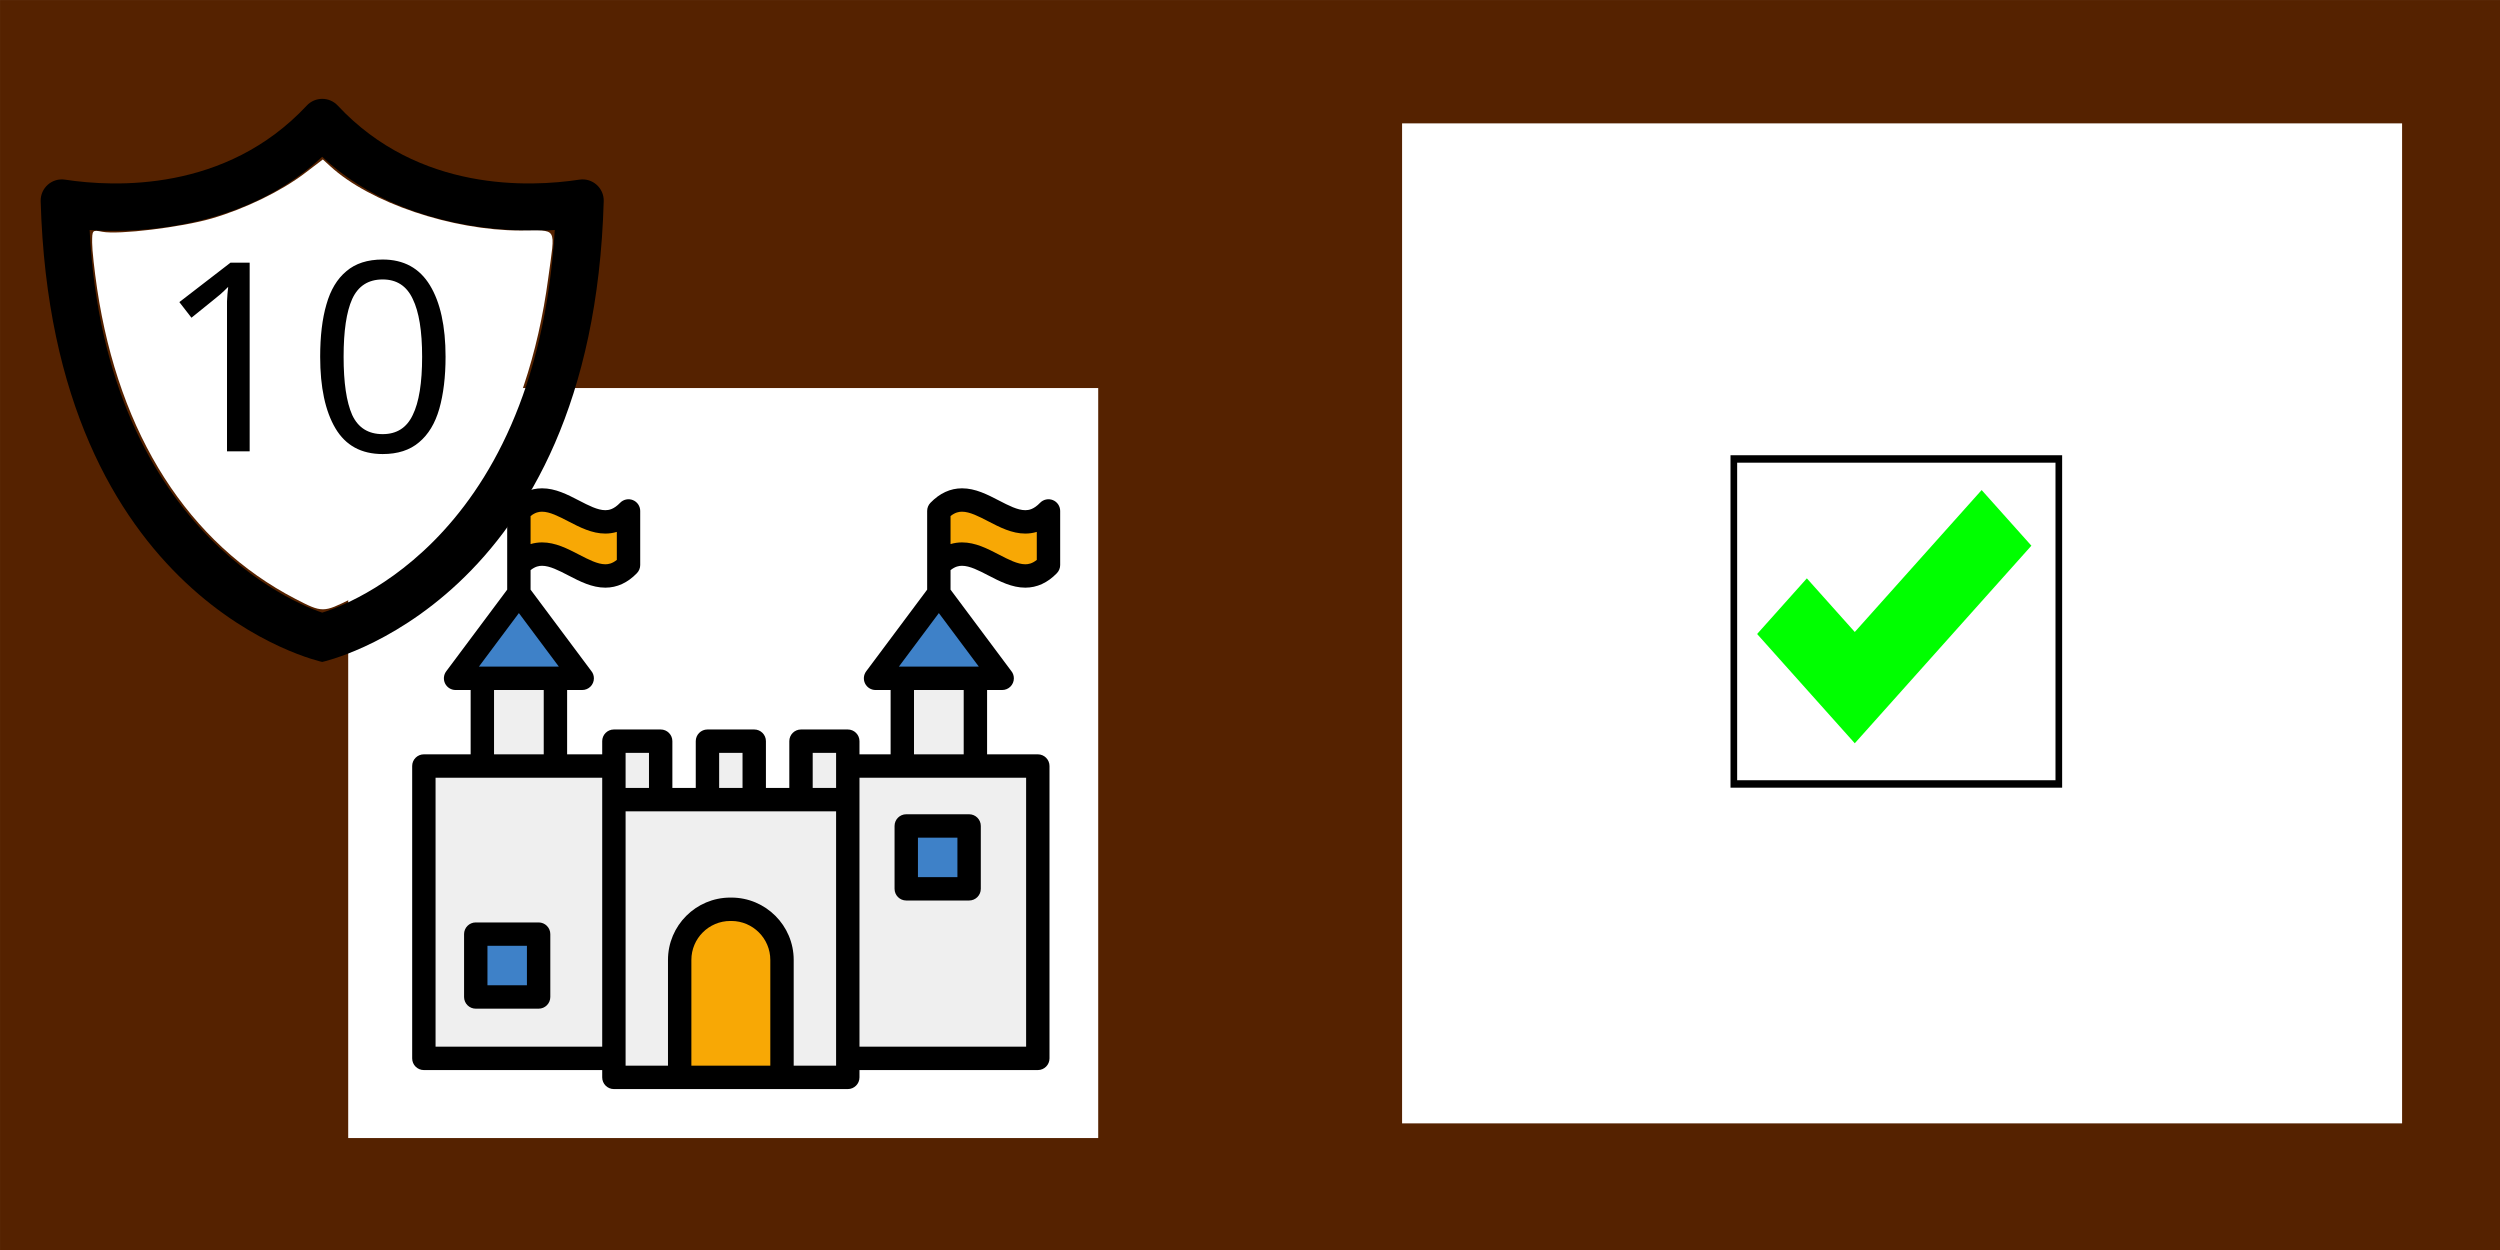
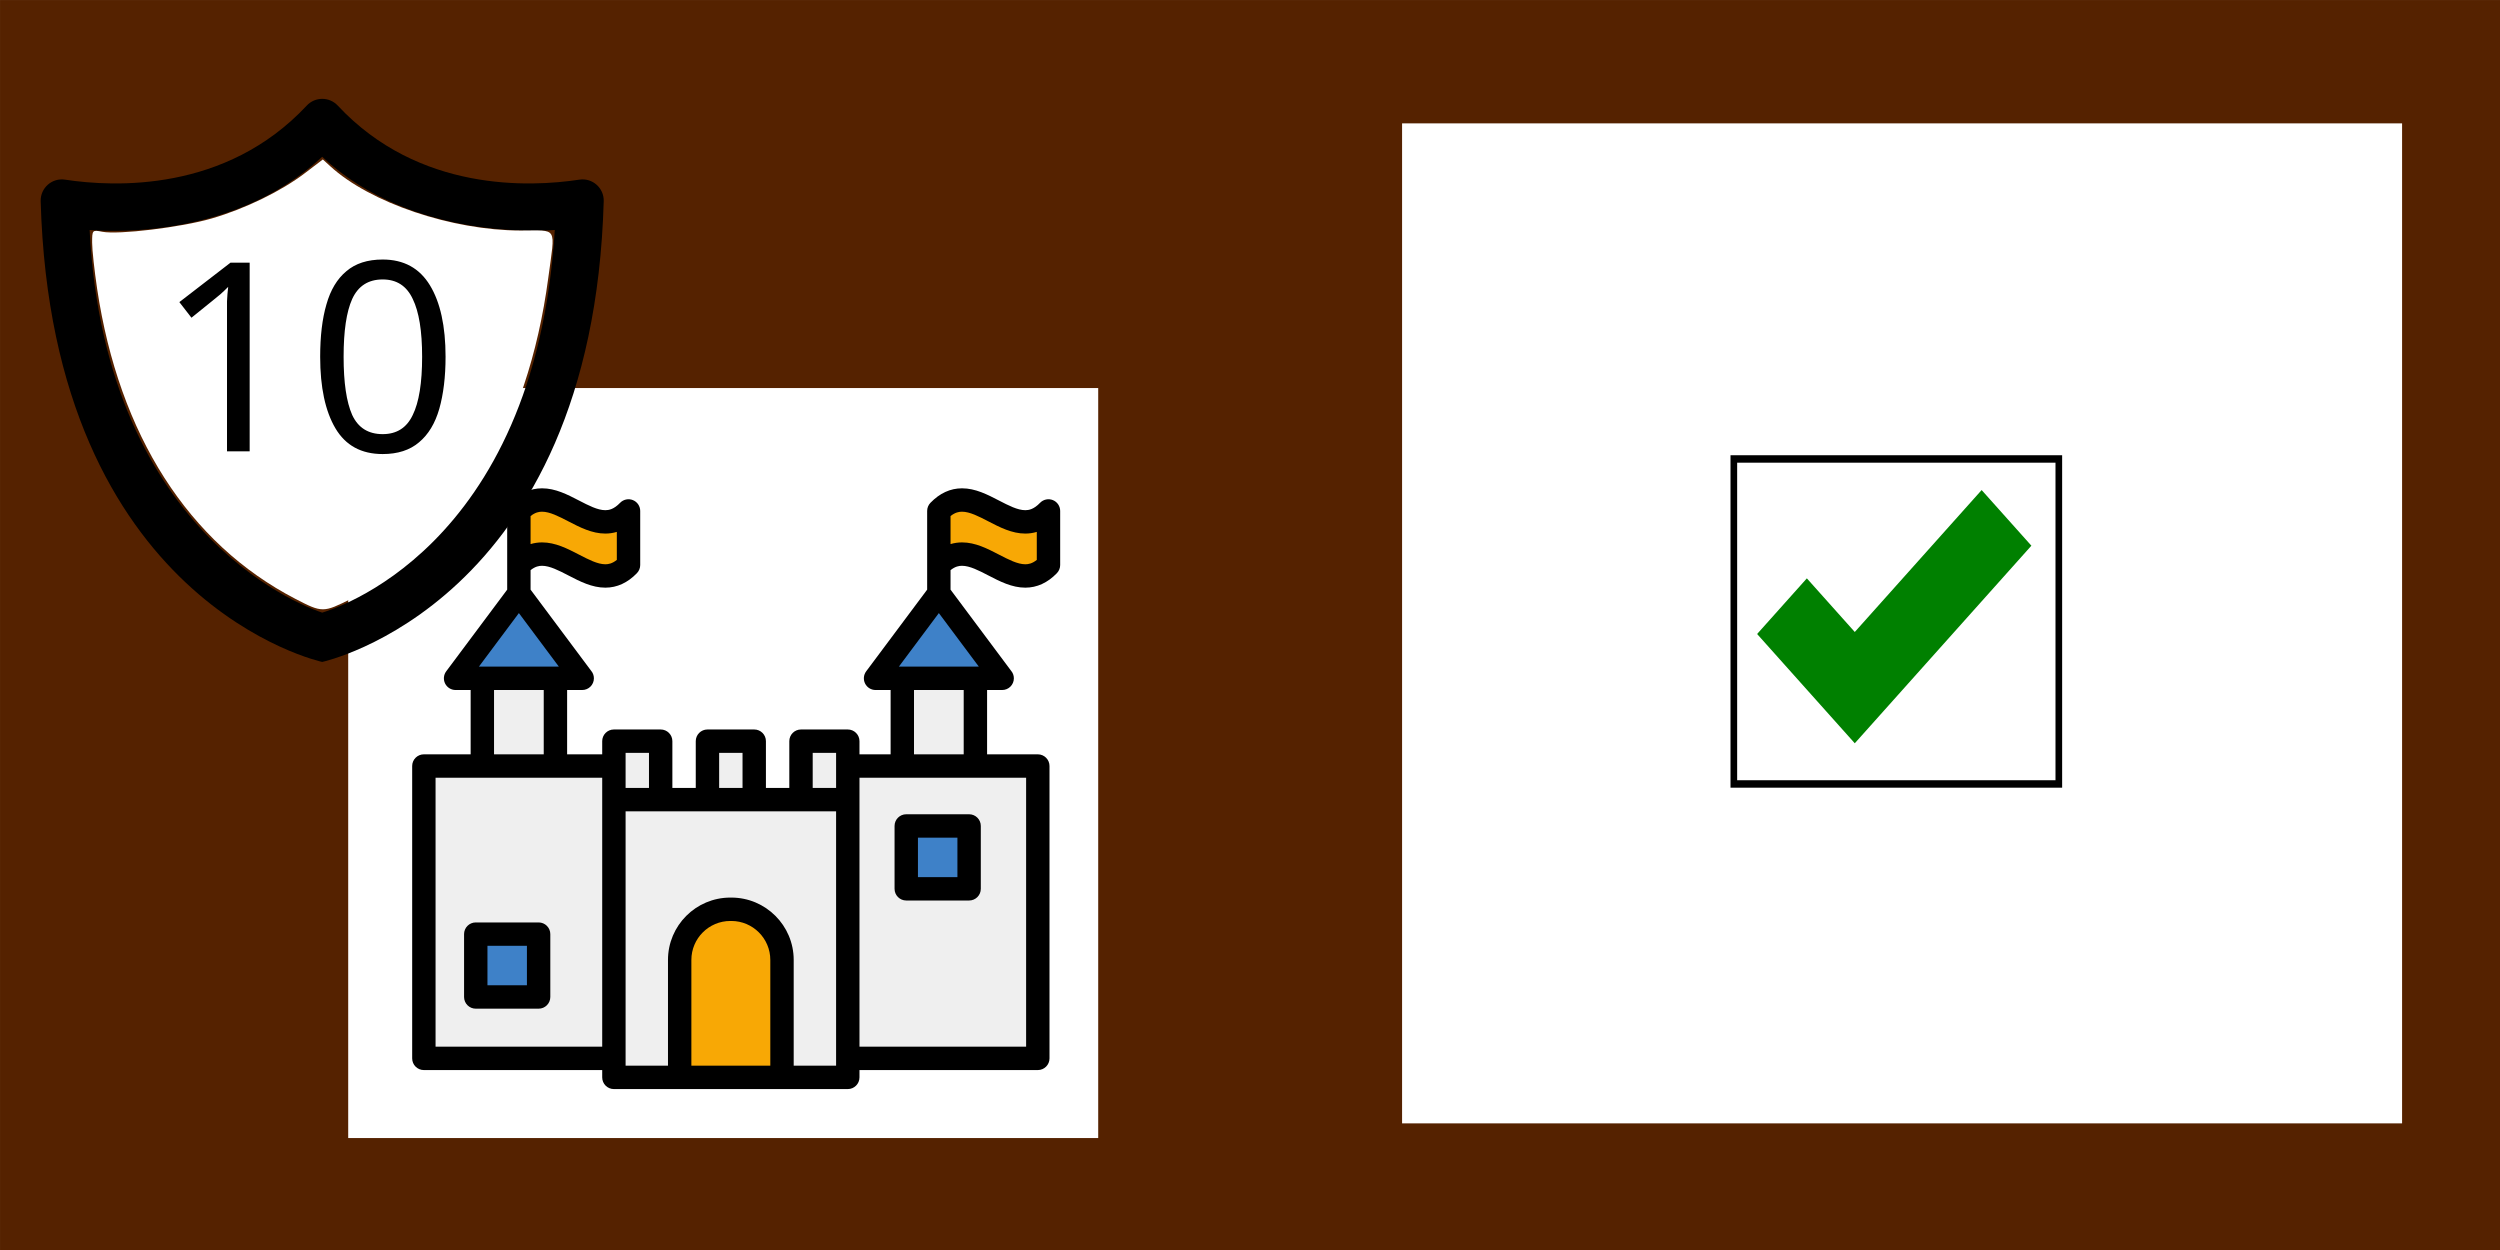
<svg xmlns="http://www.w3.org/2000/svg" viewBox="0 0 100 50" version="1.1" id="svg8">
  <defs id="defs2" />
  <g id="layer1" transform="translate(-15.76167,-6.75917)">
    <g id="g31" transform="matrix(1.403254,0,0,2.041733,-41.71221,-146.0861)" style="fill:#552200">
      <rect style="fill:#552200;stroke-width:0.188" id="rect26" width="71.263" height="24.489" x="40.958" y="74.861" />
    </g>
    <rect style="fill:#ffffff;stroke-width:0.265" id="rect964" width="40" height="40" x="71.845" y="11.694" />
    <g id="g4177" transform="matrix(1.161913,0,0,1.3,34.41719,-20.08087)">
      <rect style="fill:#ffffff;stroke:#000000;stroke-width:0.229;stroke-miterlimit:4;stroke-dasharray:none;stroke-opacity:1" id="rect321-6-0" width="11.188" height="10" x="43.633" y="34.768" />
      <g id="g4169">
        <g id="g4163">
-           <g id="g581-36" style="fill:#00ff00" transform="matrix(0.01905787,0,0,0.01905787,44.43452,34.89956)">
-             <g id="g579-1" style="fill:#00ff00">
-               <polygon points="176.428,452.131 266.266,362.293 495.426,133.133 405.584,43.295 176.428,272.452 89.84,185.865 0,275.706 86.588,362.293 " id="polygon577-0" style="fill:#00ff00" />
+           <g id="g581-36" style="fill:#008000" transform="matrix(0.01905787,0,0,0.01905787,44.43452,34.89956)">
+             <g id="g579-1" style="fill:#008000">
+               <polygon points="176.428,452.131 266.266,362.293 495.426,133.133 405.584,43.295 176.428,272.452 89.84,185.865 0,275.706 86.588,362.293 " id="polygon577-0" style="fill:#008000" />
            </g>
          </g>
        </g>
      </g>
    </g>
    <rect style="fill:#ffffff;stroke-width:0.265" id="rect970" width="30" height="30" x="29.69" y="22.281" />
    <g id="g1516" transform="translate(-1.040828,-9.250455)">
      <g id="g71" transform="translate(1.060025,4.298518)">
        <g id="g419" transform="matrix(0.04596369,0,0,0.04596369,16.86357,15.1608)">
          <g id="g417">
            <path d="m 256,458.1 c -5.9,-2 -188.4,-60.9 -202.4,-333 7,0.5 122.3,11.2 202.4,-63.7 78.9,73.8 195.4,64.1 202.4,63.7 -17.2,280.2 -196.5,331 -202.4,333 z M 479.7,81.3 C 437,87.8 340,92.3 269.6,16.9 262.3,9 249.8,9 242.5,16.9 172,92.3 75,87.8 32.3,81.3 20.9,79.5 10.7,88.5 11,100 c 9.9,350.5 245,401 245,401 0,0 235.1,-50.4 245,-401 0.3,-11.5 -9.9,-20.5 -21.3,-18.7 z" id="path415" />
          </g>
        </g>
        <path style="fill:#ffffff;stroke-width:0.134" d="m 27.561,35.667 c -4.275,-2.214 -7.056,-6.559 -7.932,-12.395 -0.11,-0.735 -0.201,-1.569 -0.201,-1.854 -7.68e-4,-0.505 0.009,-0.516 0.403,-0.437 0.64,0.128 3.158,-0.176 4.374,-0.529 1.342,-0.389 2.789,-1.094 3.745,-1.824 l 0.706,-0.539 0.297,0.272 c 1.594,1.462 4.869,2.568 7.613,2.571 1.509,0.002 1.388,-0.206 1.108,1.891 -0.819,6.15 -3.611,10.694 -7.89,12.842 -1.109,0.557 -1.152,0.557 -2.223,0.002 z" id="path476" />
      </g>
      <text xml:space="preserve" style="font-style:normal;font-weight:normal;font-size:10.583px;line-height:1.25;font-family:sans-serif;fill:#000000;fill-opacity:1;stroke:none;stroke-width:0.265" x="23.041" y="34.062" id="text1772">
        <tspan id="tspan1770" x="23.041" y="34.062" style="stroke-width:0.265">10</tspan>
      </text>
    </g>
    <g id="g1193" transform="matrix(0.05847065,0,0,0.05847065,32.2487,25.34699)">
      <path style="fill:#f8a805" d="m 137.7,38.308 c -1.793,0.538 -3.66,0.812 -5.55,0.812 -7.21,0 -14.212,-3.628 -21.649,-7.482 L 110.41,31.591 C 103.016,27.77 96.033,24.16 88.849,24.16 c -4.662,0 -8.863,1.548 -12.846,4.733 L 73,31.294 V 65.07 l 10.305,-3.099 c 1.789,-0.538 3.655,-0.812 5.544,-0.812 7.211,0 14.225,3.635 21.702,7.51 7.402,3.831 14.395,7.45 21.599,7.45 4.649,0 8.848,-1.545 12.836,-4.723 L 148,68.995 v -33.78 z" id="path1155" />
      <polygon style="fill:#3e81c8" points="73.001,88.137 29.693,146.14 116.294,146.14 " id="polygon1157" />
      <rect x="48" y="146.14" style="fill:#efefef" width="50" height="60" id="rect1159" />
      <rect x="138" y="189.14" style="fill:#efefef" width="32" height="40" id="rect1161" />
      <rect x="202" y="189.14" style="fill:#efefef" width="32" height="40" id="rect1163" />
      <rect x="266" y="189.14" style="fill:#efefef" width="32" height="40" id="rect1165" />
      <path style="fill:#f8a805" d="m 424.998,38.308 c -1.792,0.539 -3.658,0.812 -5.548,0.812 -7.21,0 -14.212,-3.628 -21.697,-7.508 -7.403,-3.832 -14.396,-7.452 -21.603,-7.452 -2.076,0 -4.007,0.295 -5.902,0.902 -2.397,0.769 -4.736,2.06 -6.953,3.837 L 360.3,31.3 v 33.769 l 10.304,-3.098 c 1.791,-0.538 3.657,-0.812 5.547,-0.812 7.21,0 14.224,3.635 21.701,7.51 7.402,3.831 14.395,7.45 21.599,7.45 4.662,0 8.863,-1.548 12.846,-4.731 l 3.004,-2.401 V 35.214 Z" id="path1167" />
      <polygon style="fill:#3e81c8" points="360.3,88.137 316.993,146.14 403.594,146.14 " id="polygon1169" />
      <rect x="335.299" y="146.14" style="fill:#efefef" width="50" height="60" id="rect1171" />
      <path style="fill:#f8a805" d="m 218.349,304.14 h -0.699 c -19.105,0 -34.649,15.544 -34.649,34.649 v 80.351 h 70 V 338.79 C 253,319.684 237.456,304.14 218.349,304.14 Z" id="path1173" />
      <rect x="298" y="206.14" style="fill:#efefef" width="130" height="200" id="rect1175" />
      <path style="fill:#efefef" d="m 138,229.14 v 190 h 45 v -80.35 c 0,-19.105 15.544,-34.649 34.649,-34.649 h 0.699 c 19.106,0 34.651,15.544 34.651,34.649 v 80.351 h 45 v -190 z" id="path1177" />
      <rect x="8" y="206.14" style="fill:#efefef" width="130" height="200" id="rect1179" />
      <rect x="43.5" y="321.14" style="fill:#3e81c8" width="43" height="43" id="rect1181" />
      <rect x="338" y="247.14" style="fill:#3e81c8" width="43" height="43" id="rect1183" />
      <g id="g1191">
        <path d="m 438.3,24.22 c -3.03,-1.22 -6.49,-0.48 -8.76,1.86 -4.3,4.46 -7.65,5.04 -10.09,5.04 -5.27,0 -11.44,-3.2 -17.97,-6.58 -7.95,-4.12 -16.17,-8.38 -25.33,-8.38 -7.98,0 -15.25,3.34 -21.61,9.92 -1.44,1.5 -2.24,3.49 -2.24,5.56 v 53.84 l -41.71,55.87 c -1.81,2.43 -2.1,5.67 -0.74,8.38 1.35,2.7 4.12,4.41 7.15,4.41 h 10.3 v 44 H 306 v -9 c 0,-4.42 -3.58,-8 -8,-8 h -32 c -4.42,0 -8,3.58 -8,8 v 32 h -16 v -32 c 0,-4.42 -3.58,-8 -8,-8 h -32 c -4.42,0 -8,3.58 -8,8 v 32 h -16 v -32 c 0,-4.42 -3.58,-8 -8,-8 h -32 c -4.42,0 -8,3.58 -8,8 v 9 h -24 v -44 h 10.3 c 0.01,0 0.01,0 0.02,0 4.42,0 8,-3.58 8,-8 0,-1.98 -0.72,-3.79 -1.91,-5.18 L 81,85.48 V 72.14 c 3.24,-2.59 5.85,-2.98 7.85,-2.98 5.26,0 11.43,3.2 17.97,6.58 7.95,4.12 16.16,8.38 25.33,8.38 7.98,0 15.25,-3.34 21.6,-9.92 1.44,-1.5 2.25,-3.49 2.25,-5.56 v -37 c 0,-3.26 -1.98,-6.2 -5.01,-7.42 -3.02,-1.22 -6.48,-0.48 -8.75,1.86 -4.3,4.46 -7.65,5.04 -10.09,5.04 -5.27,0 -11.44,-3.2 -17.97,-6.58 -7.95,-4.12 -16.17,-8.38 -25.33,-8.38 -7.99,0 -15.25,3.34 -21.61,9.92 C 65.8,27.58 65,29.57 65,31.64 v 53.84 l -41.71,55.87 c -1.82,2.43 -2.1,5.67 -0.75,8.38 1.36,2.7 4.13,4.41 7.16,4.41 H 40 v 44 H 8 c -4.42,0 -8,3.58 -8,8 v 200 c 0,4.42 3.58,8 8,8 h 122 v 5 c 0,4.42 3.58,8 8,8 h 160 c 4.42,0 8,-3.58 8,-8 v -5 h 122 c 4.42,0 8,-3.58 8,-8 v -200 c 0,-4.42 -3.58,-8 -8,-8 h -34.7 v -44 h 10.3 c 0.01,0 0.01,0 0.02,0 4.42,0 8,-3.58 8,-8 0,-1.98 -0.72,-3.79 -1.91,-5.18 L 368.3,85.48 V 72.14 c 3.24,-2.59 5.85,-2.98 7.85,-2.98 5.27,0 11.44,3.2 17.97,6.58 7.95,4.12 16.16,8.38 25.33,8.38 7.98,0 15.25,-3.34 21.61,-9.92 1.43,-1.5 2.24,-3.49 2.24,-5.56 v -37 c 0,-3.26 -1.98,-6.2 -5,-7.42 z M 81,35.14 c 3.24,-2.59 5.85,-2.98 7.85,-2.98 5.26,0 11.43,3.2 17.97,6.58 7.95,4.12 16.16,8.38 25.33,8.38 2.7,0 5.32,-0.39 7.85,-1.15 v 19.17 c -3.25,2.59 -5.85,2.98 -7.85,2.98 -5.27,0 -11.44,-3.2 -17.97,-6.58 -7.95,-4.12 -16.17,-8.38 -25.33,-8.38 -2.7,0 -5.32,0.39 -7.85,1.15 0,0 0,-19.17 0,-19.17 z m -8,66.37 27.34,36.63 H 45.65 Z m 17,52.63 v 44 H 56 v -44 z m 40,244 H 16 v -184 h 114 z m 80,-201 h 16 v 24 h -16 z m -64,0 h 16 v 24 h -16 z m 99,214 h -54 v -72.35 c 0,-14.69 11.95,-26.65 26.65,-26.65 h 0.7 c 14.691,0 26.65,11.96 26.65,26.65 z m 45,0 h -29 v -72.35 c 0,-23.52 -19.14,-42.65 -42.65,-42.65 h -0.7 c -23.52,0 -42.65,19.13 -42.65,42.65 v 72.35 h -29 v -174 h 144 z m 0,-190 h -16 v -24 h 16 z m 130,-7 v 184 H 306 v -184 z m -76.7,-16 v -44 h 34 v 44 z m 44.34,-60 h -54.69 l 27.35,-36.63 z m 39.66,-73 c -3.24,2.59 -5.85,2.98 -7.85,2.98 -5.27,0 -11.44,-3.2 -17.97,-6.58 -7.95,-4.12 -16.17,-8.38 -25.33,-8.38 -2.7,0 -5.32,0.39 -7.85,1.15 V 35.14 c 1.62,-1.3 3.08,-2.04 4.39,-2.46 1.31,-0.42 2.46,-0.52 3.46,-0.52 5.27,0 11.44,3.2 17.97,6.58 7.95,4.12 16.16,8.38 25.33,8.38 2.7,0 5.32,-0.39 7.85,-1.15 z" id="path1185" />
        <path d="m 86.5,313.14 h -43 c -4.42,0 -8,3.58 -8,8 v 43 c 0,4.42 3.58,8 8,8 h 43 c 4.42,0 8,-3.58 8,-8 v -43 c 0,-4.42 -3.58,-8 -8,-8 z m -8,43 h -27 v -27 h 27 z" id="path1187" />
        <path d="m 381,239.14 h -43 c -4.42,0 -8,3.58 -8,8 v 43 c 0,4.42 3.58,8 8,8 h 43 c 4.42,0 8,-3.58 8,-8 v -43 c 0,-4.42 -3.58,-8 -8,-8 z m -8,43 h -27 v -27 h 27 z" id="path1189" />
      </g>
    </g>
    <g id="g1223" transform="matrix(0.05847065,0,0,0.05847065,32.2487,25.34699)" />
    <g id="g1221" transform="matrix(0.05847065,0,0,0.05847065,32.2487,25.34699)" />
    <g id="g1219" transform="matrix(0.05847065,0,0,0.05847065,32.2487,25.34699)" />
    <g id="g1217" transform="matrix(0.05847065,0,0,0.05847065,32.2487,25.34699)" />
    <g id="g1215" transform="matrix(0.05847065,0,0,0.05847065,32.2487,25.34699)" />
    <g id="g1213" transform="matrix(0.05847065,0,0,0.05847065,32.2487,25.34699)" />
    <g id="g1211" transform="matrix(0.05847065,0,0,0.05847065,32.2487,25.34699)" />
    <g id="g1209" transform="matrix(0.05847065,0,0,0.05847065,32.2487,25.34699)" />
    <g id="g1207" transform="matrix(0.05847065,0,0,0.05847065,32.2487,25.34699)" />
    <g id="g1205" transform="matrix(0.05847065,0,0,0.05847065,32.2487,25.34699)" />
    <g id="g1203" transform="matrix(0.05847065,0,0,0.05847065,32.2487,25.34699)" />
    <g id="g1201" transform="matrix(0.05847065,0,0,0.05847065,32.2487,25.34699)" />
    <g id="g1199" transform="matrix(0.05847065,0,0,0.05847065,32.2487,25.34699)" />
    <g id="g1197" transform="matrix(0.05847065,0,0,0.05847065,32.2487,25.34699)" />
    <g id="g1195" transform="matrix(0.05847065,0,0,0.05847065,32.2487,25.34699)" />
    <g id="g1615" transform="matrix(0.02004772,0,0,0.02004772,88.6036,34.64285)" />
    <g id="g1617" transform="matrix(0.02004772,0,0,0.02004772,88.6036,34.64285)" />
    <g id="g1619" transform="matrix(0.02004772,0,0,0.02004772,88.6036,34.64285)" />
    <g id="g1621" transform="matrix(0.02004772,0,0,0.02004772,88.6036,34.64285)" />
    <g id="g1623" transform="matrix(0.02004772,0,0,0.02004772,88.6036,34.64285)" />
    <g id="g1625" transform="matrix(0.02004772,0,0,0.02004772,88.6036,34.64285)" />
    <g id="g1627" transform="matrix(0.02004772,0,0,0.02004772,88.6036,34.64285)" />
    <g id="g1629" transform="matrix(0.02004772,0,0,0.02004772,88.6036,34.64285)" />
    <g id="g1631" transform="matrix(0.02004772,0,0,0.02004772,88.6036,34.64285)" />
    <g id="g1633" transform="matrix(0.02004772,0,0,0.02004772,88.6036,34.64285)" />
    <g id="g1635" transform="matrix(0.02004772,0,0,0.02004772,88.6036,34.64285)" />
    <g id="g1637" transform="matrix(0.02004772,0,0,0.02004772,88.6036,34.64285)" />
    <g id="g1639" transform="matrix(0.02004772,0,0,0.02004772,88.6036,34.64285)" />
    <g id="g1641" transform="matrix(0.02004772,0,0,0.02004772,88.6036,34.64285)" />
    <g id="g1643" transform="matrix(0.02004772,0,0,0.02004772,88.6036,34.64285)" />
  </g>
</svg>
